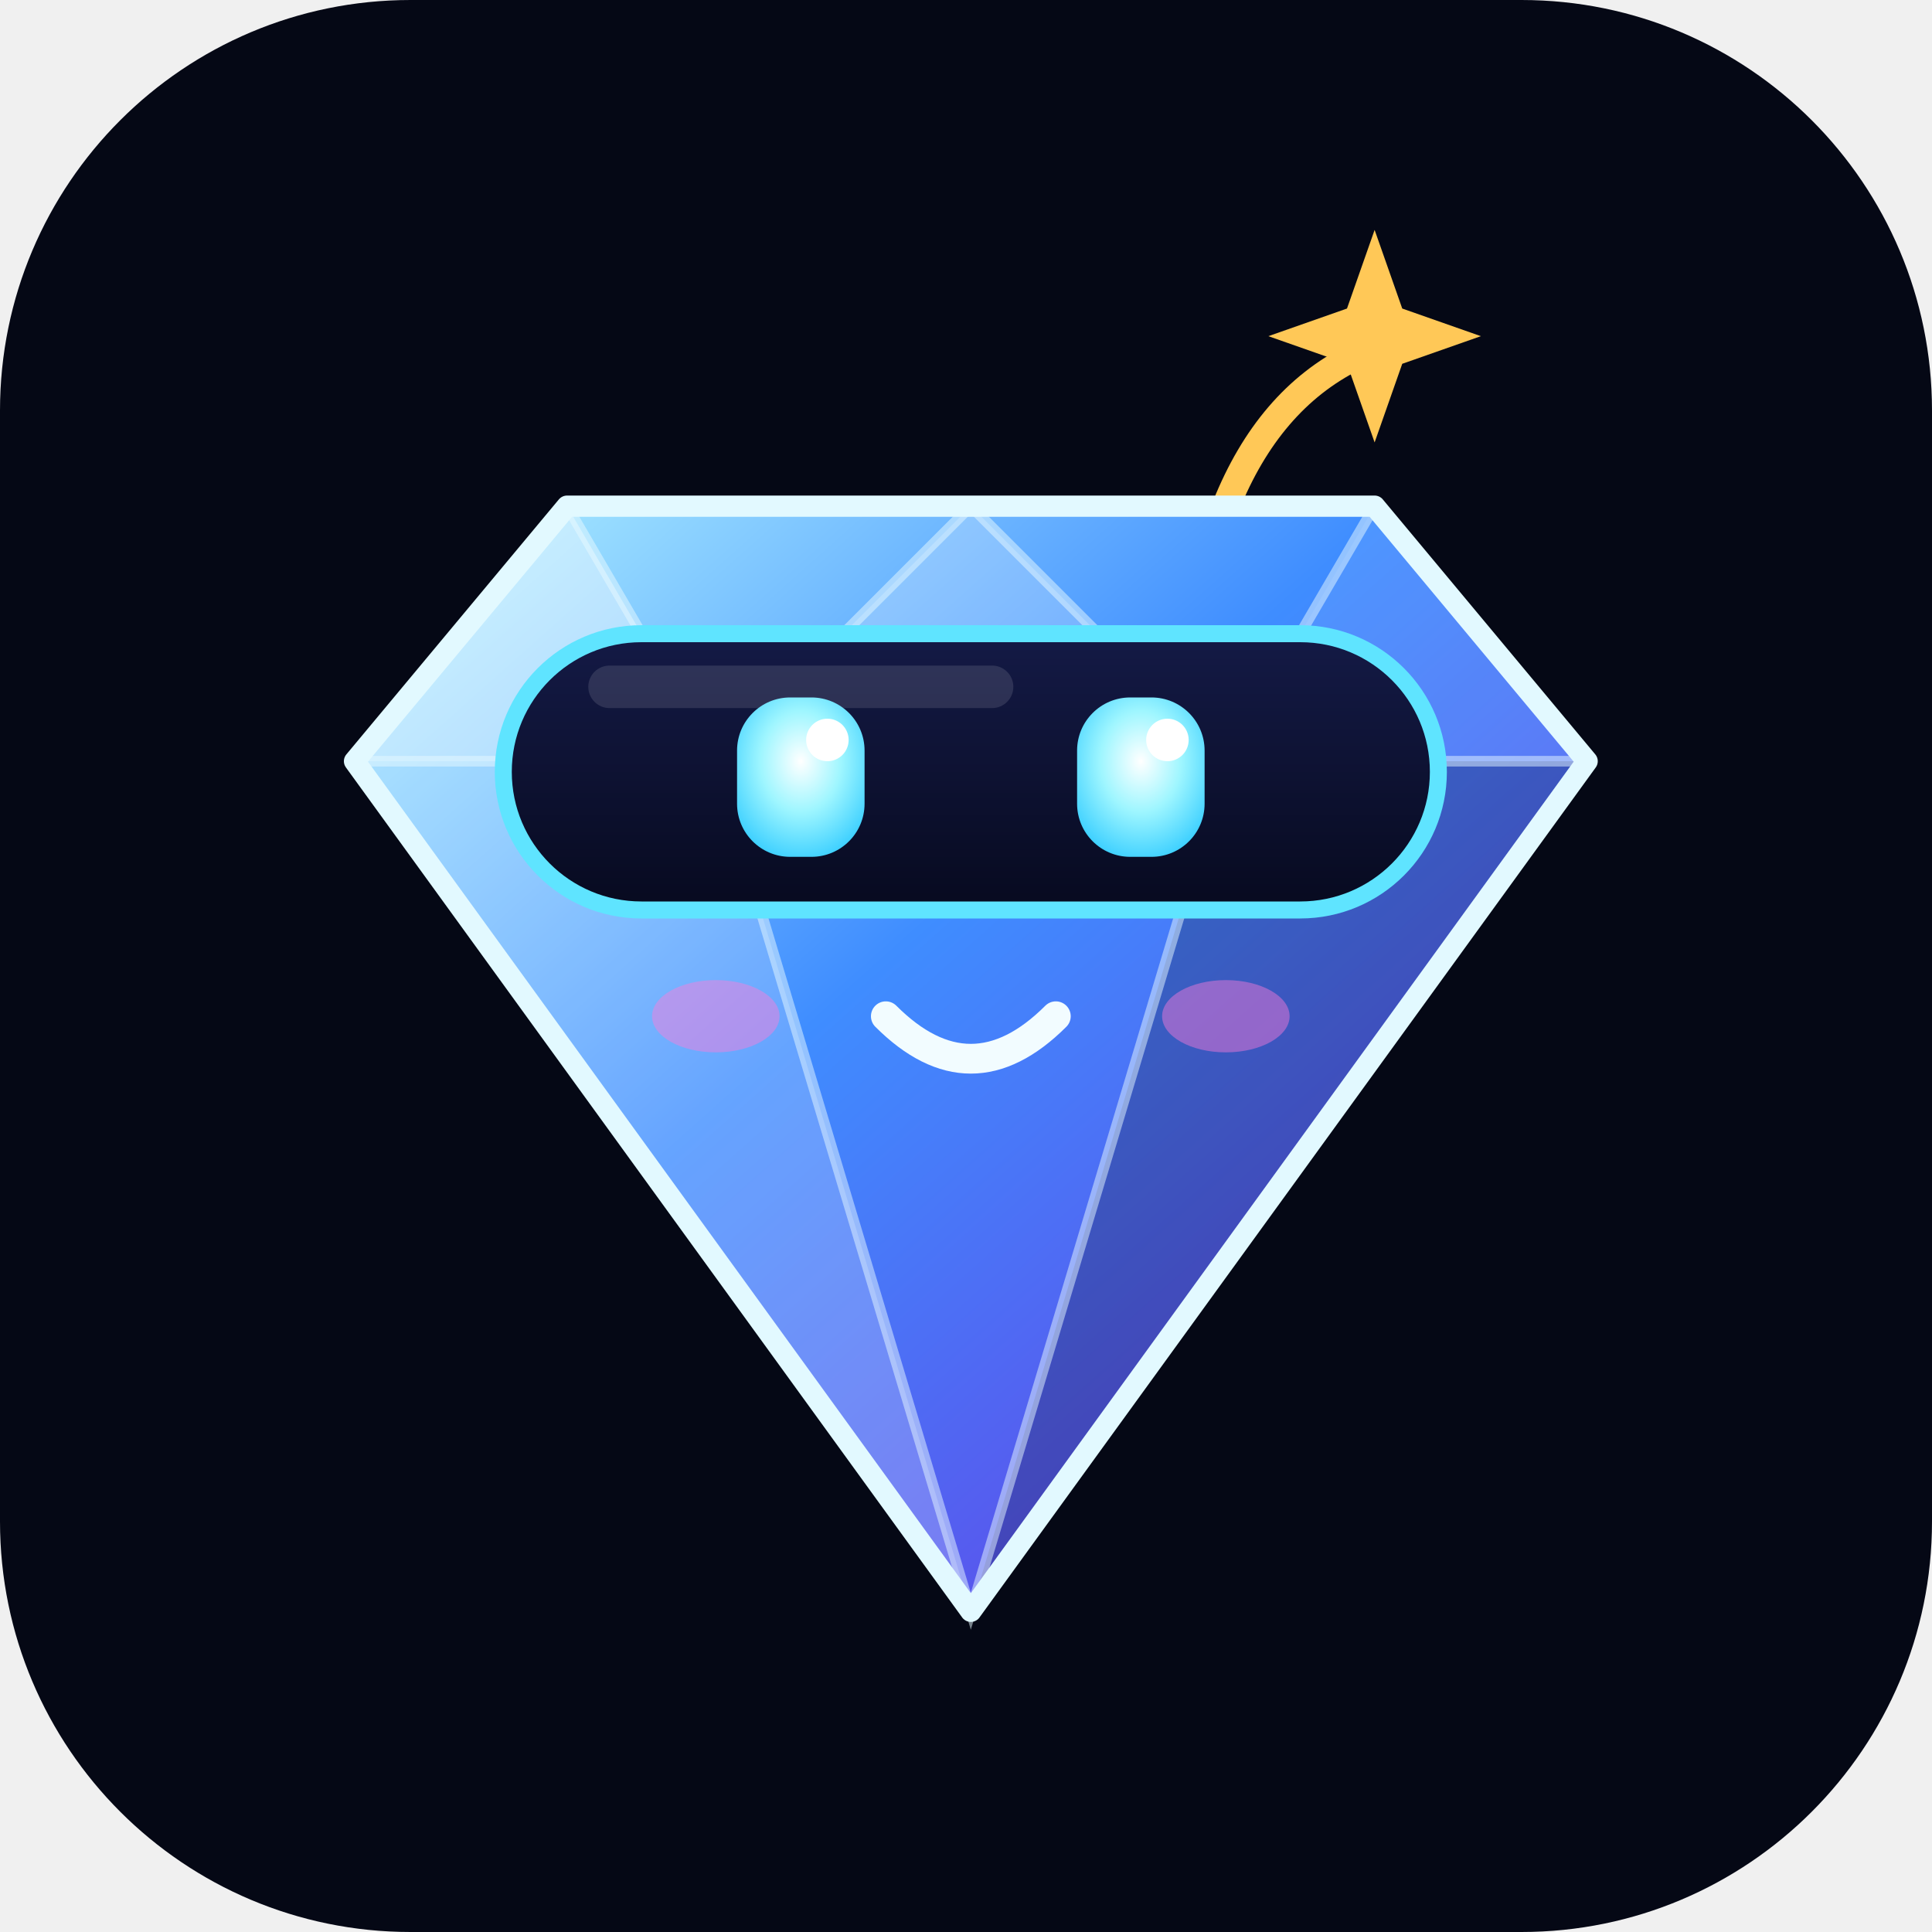
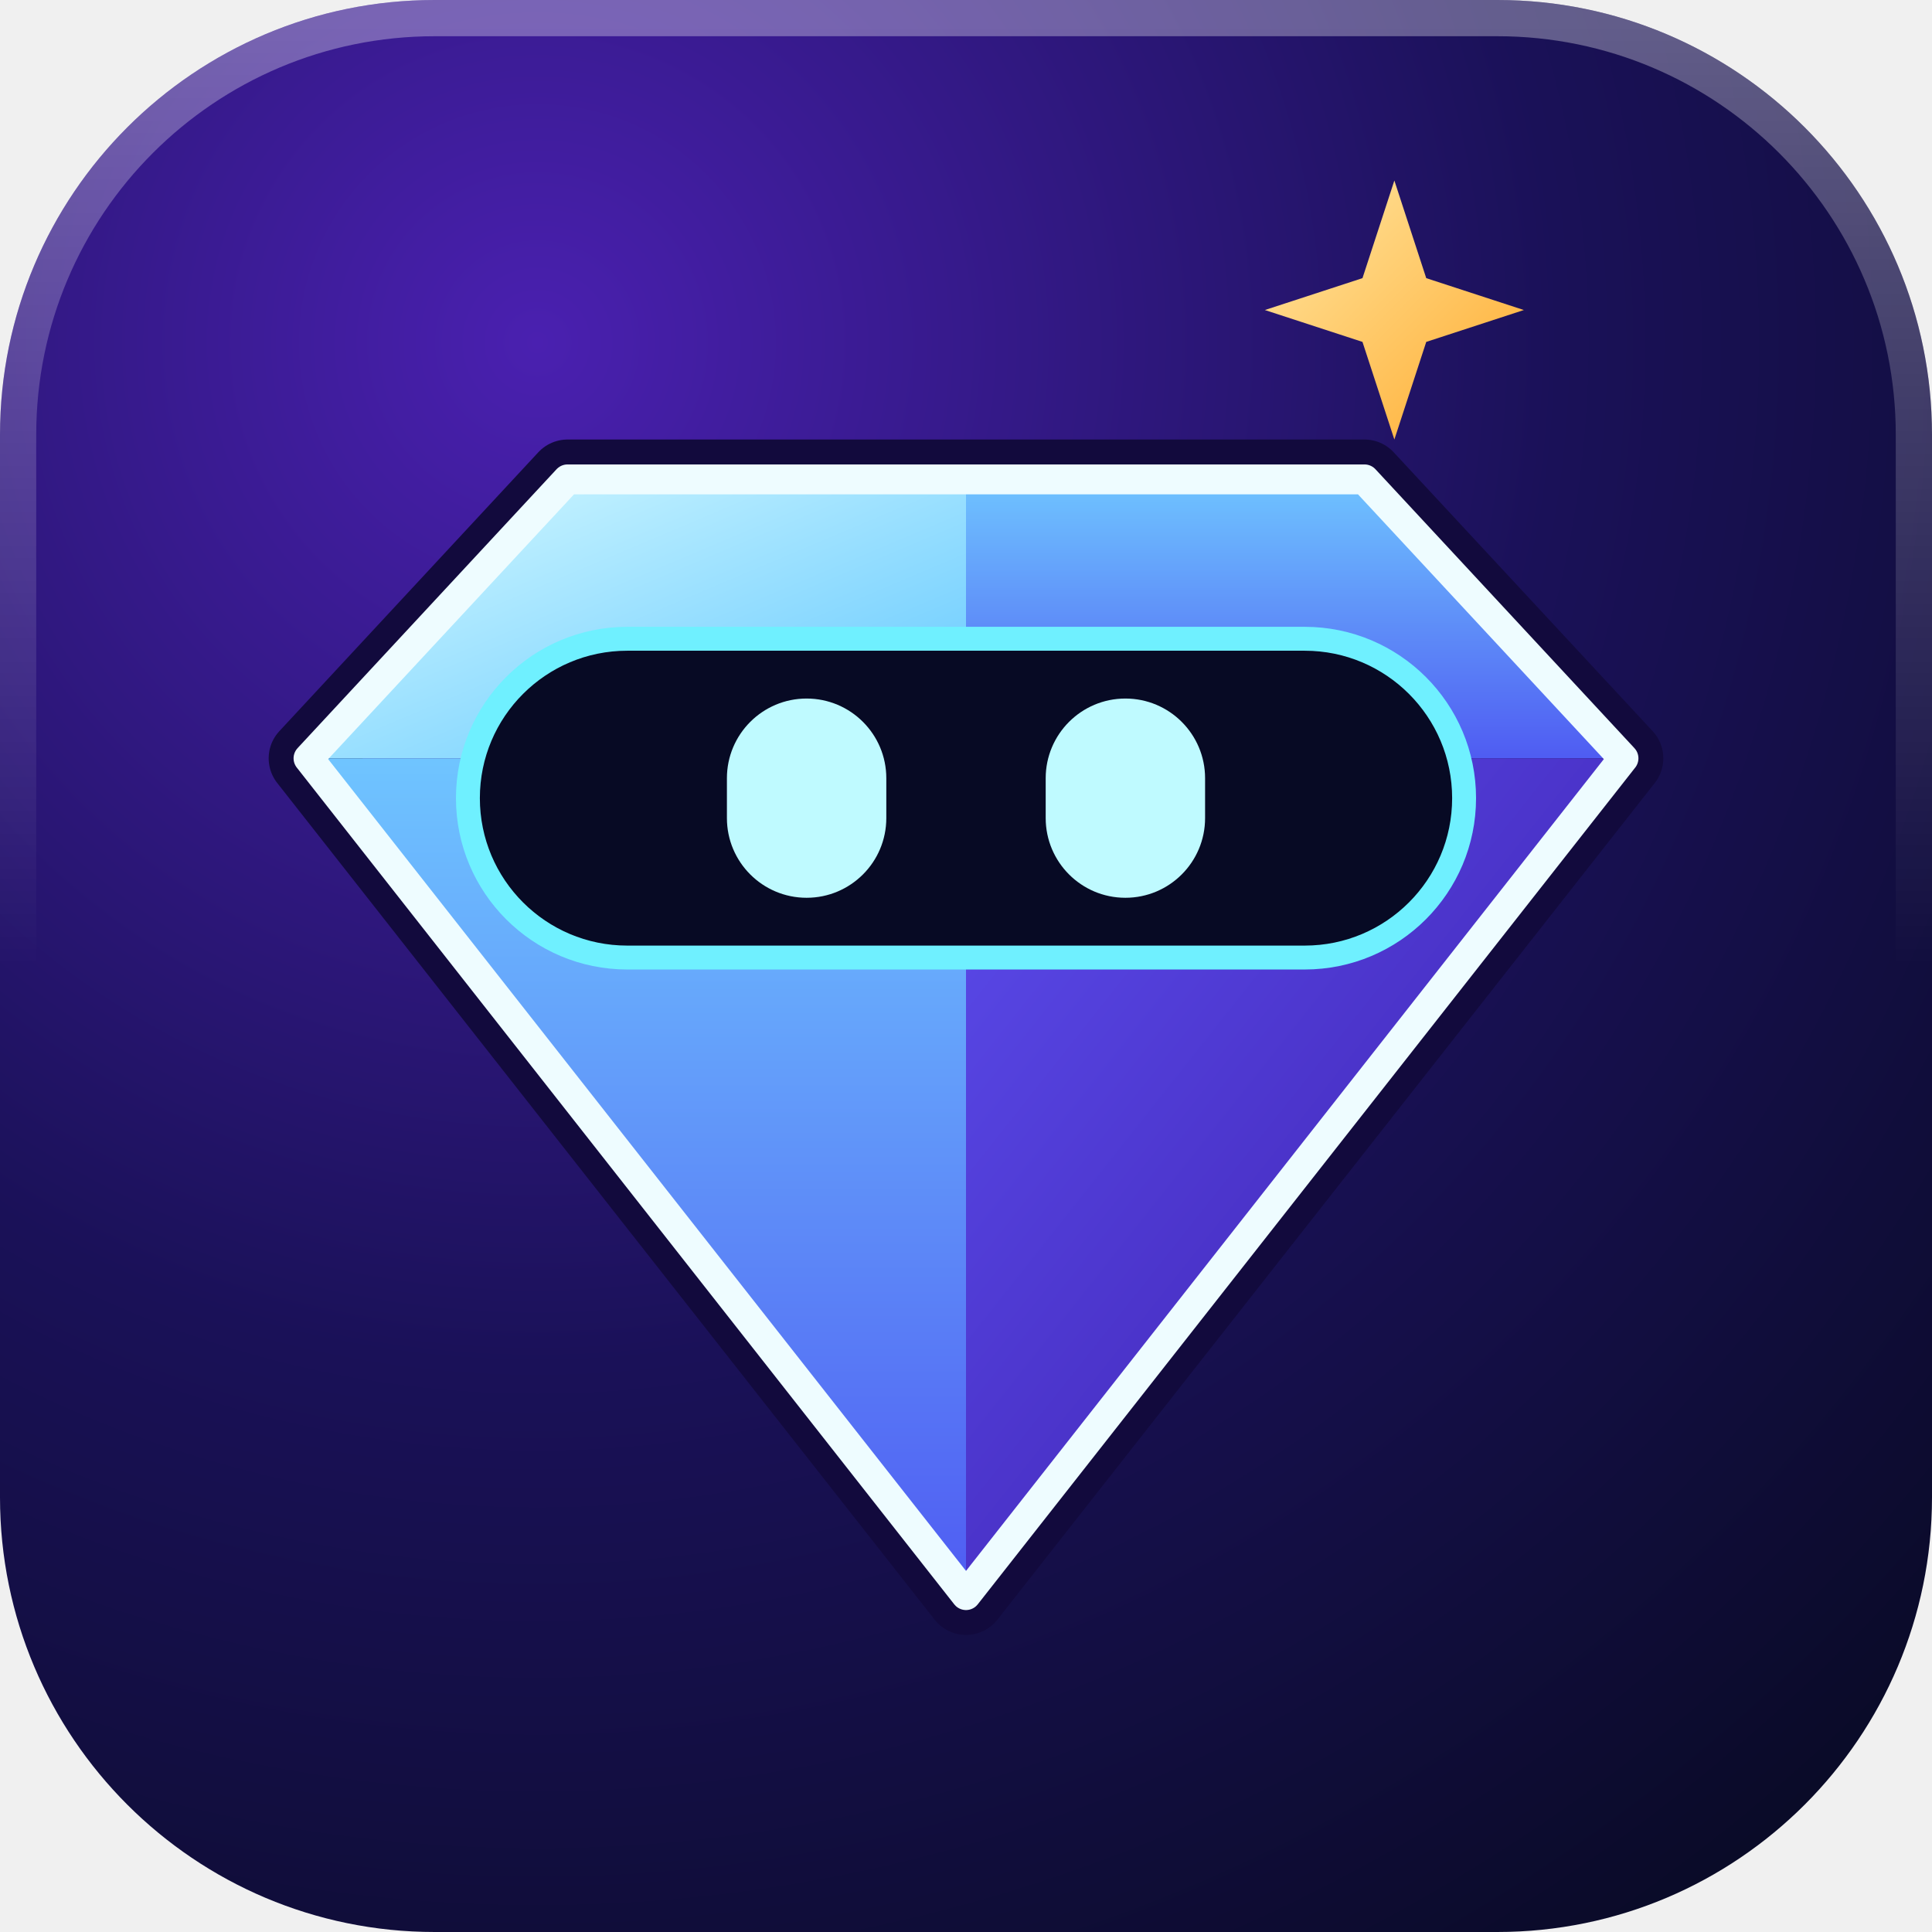
<svg xmlns="http://www.w3.org/2000/svg" viewBox="0 0 160 160">
  <defs>
-     <linearGradient id="tyBody" x1="0" y1="0" x2="1" y2="1">
-       <stop offset="0" stop-color="#b4f6ff" />
-       <stop offset=".42" stop-color="#3f8dff" />
-       <stop offset="1" stop-color="#6a2fe0" />
+     <radialGradient id="tbg" cx=".28" cy=".18" r="1.05">
+       <stop offset="0" stop-color="#4a20b0" />
+       <stop offset=".5" stop-color="#1a1158" />
+       <stop offset="1" stop-color="#080a22" />
+     </radialGradient>
+     <linearGradient id="trim" x1="0" y1="0" x2="0" y2="1">
+       <stop offset="0" stop-color="#fff" stop-opacity=".32" />
+       <stop offset=".5" stop-color="#fff" stop-opacity="0" />
    </linearGradient>
-     <linearGradient id="tyVisor" x1="0" y1="0" x2="0" y2="1">
-       <stop offset="0" stop-color="#141a46" />
-       <stop offset="1" stop-color="#070a1f" />
-     </linearGradient>
-     <linearGradient id="tyOrbit" x1="0" y1="0" x2="1" y2="0">
-       <stop offset="0" stop-color="#37d6ff" stop-opacity="0" />
-       <stop offset=".3" stop-color="#37d6ff" />
-       <stop offset=".72" stop-color="#a26bff" />
-       <stop offset="1" stop-color="#a26bff" stop-opacity="0" />
-     </linearGradient>
-     <radialGradient id="tyEye" cx=".5" cy=".4" r=".7">
-       <stop offset="0" stop-color="#fff" />
-       <stop offset=".45" stop-color="#9ff6ff" />
-       <stop offset="1" stop-color="#29c8ff" />
-     </radialGradient>
-     <linearGradient id="tyShine" x1="0" y1="0" x2="1" y2="0">
-       <stop offset="0" stop-color="#fff" stop-opacity="0" />
-       <stop offset=".5" stop-color="#fff" stop-opacity=".7" />
-       <stop offset="1" stop-color="#fff" stop-opacity="0" />
-     </linearGradient>
-     <clipPath id="tyBodyClip">
-       <path d="M42 34H118L138 58L80 138L22 58Z" />
-     </clipPath>
  </defs>
-   <rect width="160" height="160" rx="34" fill="#050815" />
-   <g transform="translate(10 12) scale(.88)">
-     <path d="M104 34Q108 24 116 20" fill="none" stroke="#ffc857" stroke-width="2.6" stroke-linecap="round" />
-     <path d="M118 8L120.6 15.4L128 18L120.6 20.6L118 28L115.4 20.6L108 18L115.4 15.4Z" fill="#ffc857" />
-     <path d="M42 34H118L138 58L80 138L22 58Z" fill="url(#tyBody)" />
-     <path d="M22 58L42 34L56 58Z" fill="#fff" opacity=".42" />
-     <path d="M56 58L80 34L104 58Z" fill="#fff" opacity=".22" />
-     <path d="M104 58L118 34L138 58Z" fill="#fff" opacity=".08" />
-     <path d="M22 58H56L80 138Z" fill="#fff" opacity=".2" />
-     <path d="M104 58H138L80 138Z" fill="#000" opacity=".22" />
-     <path d="M22 58H138M42 34L56 58L80 34L104 58L118 34M56 58L80 138L104 58" fill="none" stroke="#e8fbff" stroke-opacity=".5" stroke-width="1" />
-     <path d="M42 34H118L138 58L80 138L22 58Z" fill="none" stroke="#e2f9ff" stroke-width="2" stroke-linejoin="round" />
-     <rect x="36" y="46" width="88" height="26" rx="13" fill="url(#tyVisor)" stroke="#5fe4ff" stroke-width="1.6" />
-     <rect x="44" y="49" width="40" height="4" rx="2" fill="#fff" opacity=".12" />
-     <rect x="58" y="52" width="12" height="15" rx="5" fill="url(#tyEye)" />
-     <rect x="90" y="52" width="12" height="15" rx="5" fill="url(#tyEye)" />
-     <circle cx="66.5" cy="56" r="2" fill="#fff" />
-     <circle cx="98.5" cy="56" r="2" fill="#fff" />
-     <ellipse cx="56" cy="82" rx="6" ry="3.4" fill="#ff7ad9" opacity=".45" />
-     <ellipse cx="104" cy="82" rx="6" ry="3.4" fill="#ff7ad9" opacity=".45" />
-     <path d="M72 82Q80 90 88 82" fill="none" stroke="#f2fcff" stroke-width="2.8" stroke-linecap="round" />
+   <rect width="160" height="160" rx="36" fill="url(#tbg)" />
+   <rect x="1.5" y="1.5" width="157" height="157" rx="34.5" fill="none" stroke="url(#trim)" stroke-width="3" />
+   <g transform="translate(14 10) scale(.825)">
+     <defs>
+       <linearGradient id="ssL" x1="0" y1="0" x2="1" y2="1">
+         <stop offset="0" stop-color="#d8fbff" />
+         <stop offset="1" stop-color="#5fc6ff" />
+       </linearGradient>
+       <linearGradient id="ssM" x1="0" y1="0" x2="0" y2="1">
+         <stop offset="0" stop-color="#6fc4ff" />
+         <stop offset="1" stop-color="#4f5cf2" />
+       </linearGradient>
+       <linearGradient id="ssR" x1="0" y1="0" x2="1" y2="1">
+         <stop offset="0" stop-color="#5b4cec" />
+         <stop offset="1" stop-color="#3a1aa6" />
+       </linearGradient>
+       <linearGradient id="sgold2" x1="0" y1="0" x2="1" y2="1">
+         <stop offset="0" stop-color="#ffe7a3" />
+         <stop offset="1" stop-color="#ffab2e" />
+       </linearGradient>
+     </defs>
+     <path d="M123 6 L126.2 15.8 L136 19 L126.2 22.2 L123 32 L119.8 22.2 L110 19 L119.8 15.8 Z" fill="url(#sgold2)" />
+     <path d="M40 36H120L146 64L80 148L14 64Z" fill="none" stroke="#120a3d" stroke-width="8" stroke-linejoin="round" />
+     <path d="M40 36L14 64H80V36Z" fill="url(#ssL)" />
+     <path d="M80 36H120L146 64H80Z" fill="url(#ssM)" />
+     <path d="M14 64H80V148Z" fill="url(#ssM)" />
+     <path d="M80 64H146L80 148Z" fill="url(#ssR)" />
+     <path d="M40 36H120L146 64L80 148L14 64Z" fill="none" stroke="#eefcff" stroke-width="3" stroke-linejoin="round" />
+     <rect x="30" y="52" width="100" height="32" rx="16" fill="#070a24" stroke="#6ff0ff" stroke-width="2.4" />
+     <rect x="56" y="58" width="16" height="20" rx="8" fill="#bffaff" />
+     <rect x="88" y="58" width="16" height="20" rx="8" fill="#bffaff" />
  </g>
</svg>
